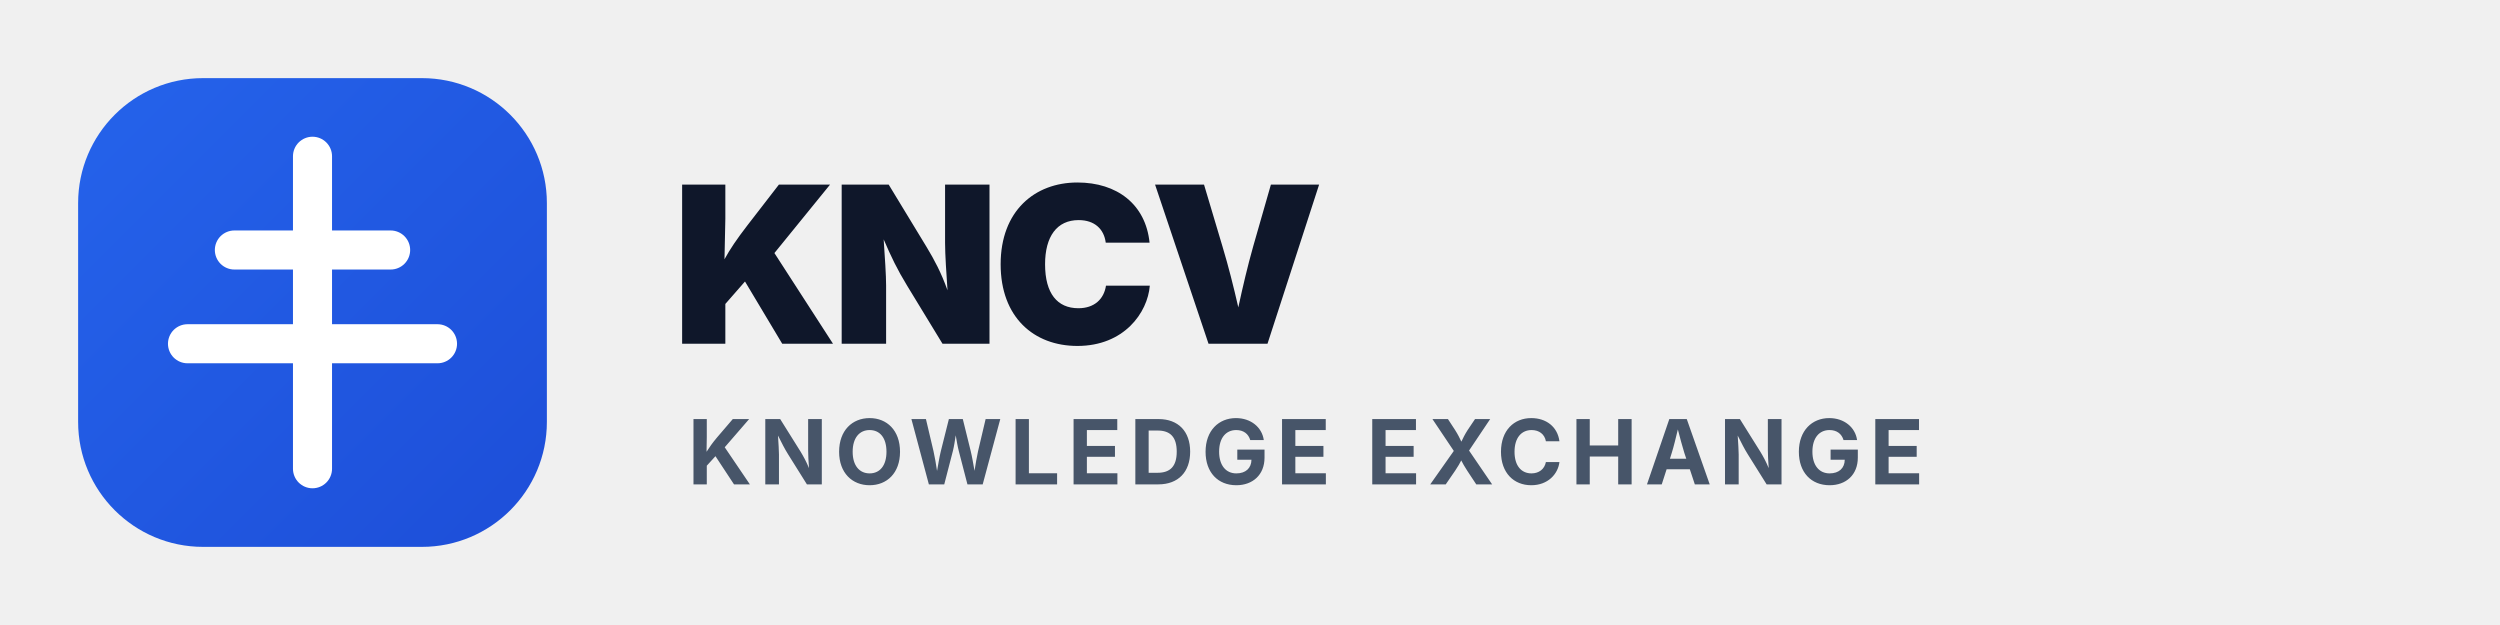
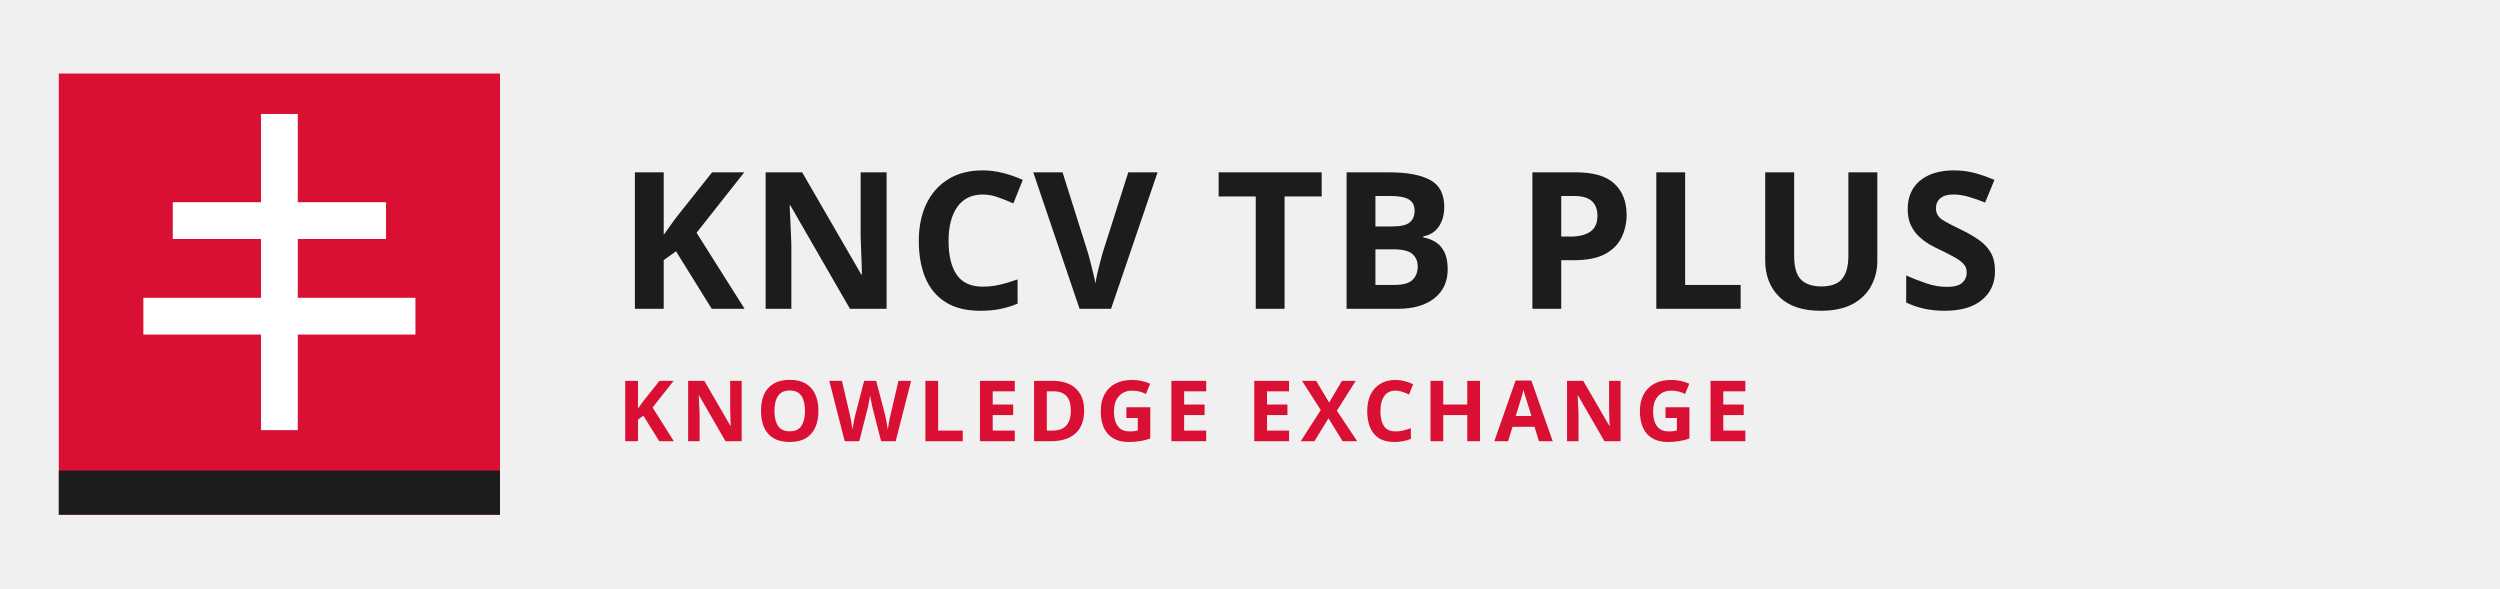
- <svg xmlns="http://www.w3.org/2000/svg" viewBox="0 0 320 80" width="320" height="80" fill="none">
-   <defs>
-     <linearGradient id="kncv-full-grad" x1="10" y1="10" x2="70" y2="70" gradientUnits="userSpaceOnUse">
-       <stop offset="0%" stop-color="#2563EB" />
-       <stop offset="100%" stop-color="#1D4ED8" />
-     </linearGradient>
-   </defs>
-   <rect x="10" y="10" width="60" height="60" rx="16" fill="url(#kncv-full-grad)" />
-   <path d="M40 20V60" stroke="#FFFFFF" stroke-width="5" stroke-linecap="round" />
-   <path d="M30 32H50" stroke="#FFFFFF" stroke-width="5" stroke-linecap="round" />
-   <path d="M24 44H56" stroke="#FFFFFF" stroke-width="5" stroke-linecap="round" />
-   <text x="86" y="44" font-family="'Inter', system-ui, -apple-system, sans-serif" font-weight="900" font-size="28" fill="#0F172A" letter-spacing="-0.03em">KNCV</text>
-   <text x="88" y="62" font-family="'Inter', system-ui, -apple-system, sans-serif" font-weight="700" font-size="11.5" fill="#475569" letter-spacing="0.08em">KNOWLEDGE EXCHANGE</text>
+ <svg xmlns="http://www.w3.org/2000/svg" viewBox="0 0 340 80" width="340" height="80" fill="none" role="img" aria-label="KNCV TB Plus Knowledge Exchange">
+   <rect x="8" y="10" width="60" height="60" fill="#D91033" />
+   <rect x="8" y="64" width="60" height="6" fill="#1C1D1B" />
+   <path d="M38 18V56" stroke="#FFFFFF" stroke-width="5" stroke-linecap="square" />
+   <path d="M26 30H50" stroke="#FFFFFF" stroke-width="5" stroke-linecap="square" />
+   <path d="M22 43H54" stroke="#FFFFFF" stroke-width="5" stroke-linecap="square" />
+   <text x="84" y="42" font-family="'Syntax', 'Syntax LT Std', 'Calibri', sans-serif" font-weight="700" font-size="26" fill="#1C1D1B" letter-spacing="0.02em">KNCV TB PLUS</text>
+   <text x="84" y="60" font-family="'Syntax', 'Syntax LT Std', 'Calibri', sans-serif" font-weight="700" font-size="11.5" fill="#D91033" letter-spacing="0.08em">KNOWLEDGE EXCHANGE</text>
</svg>
